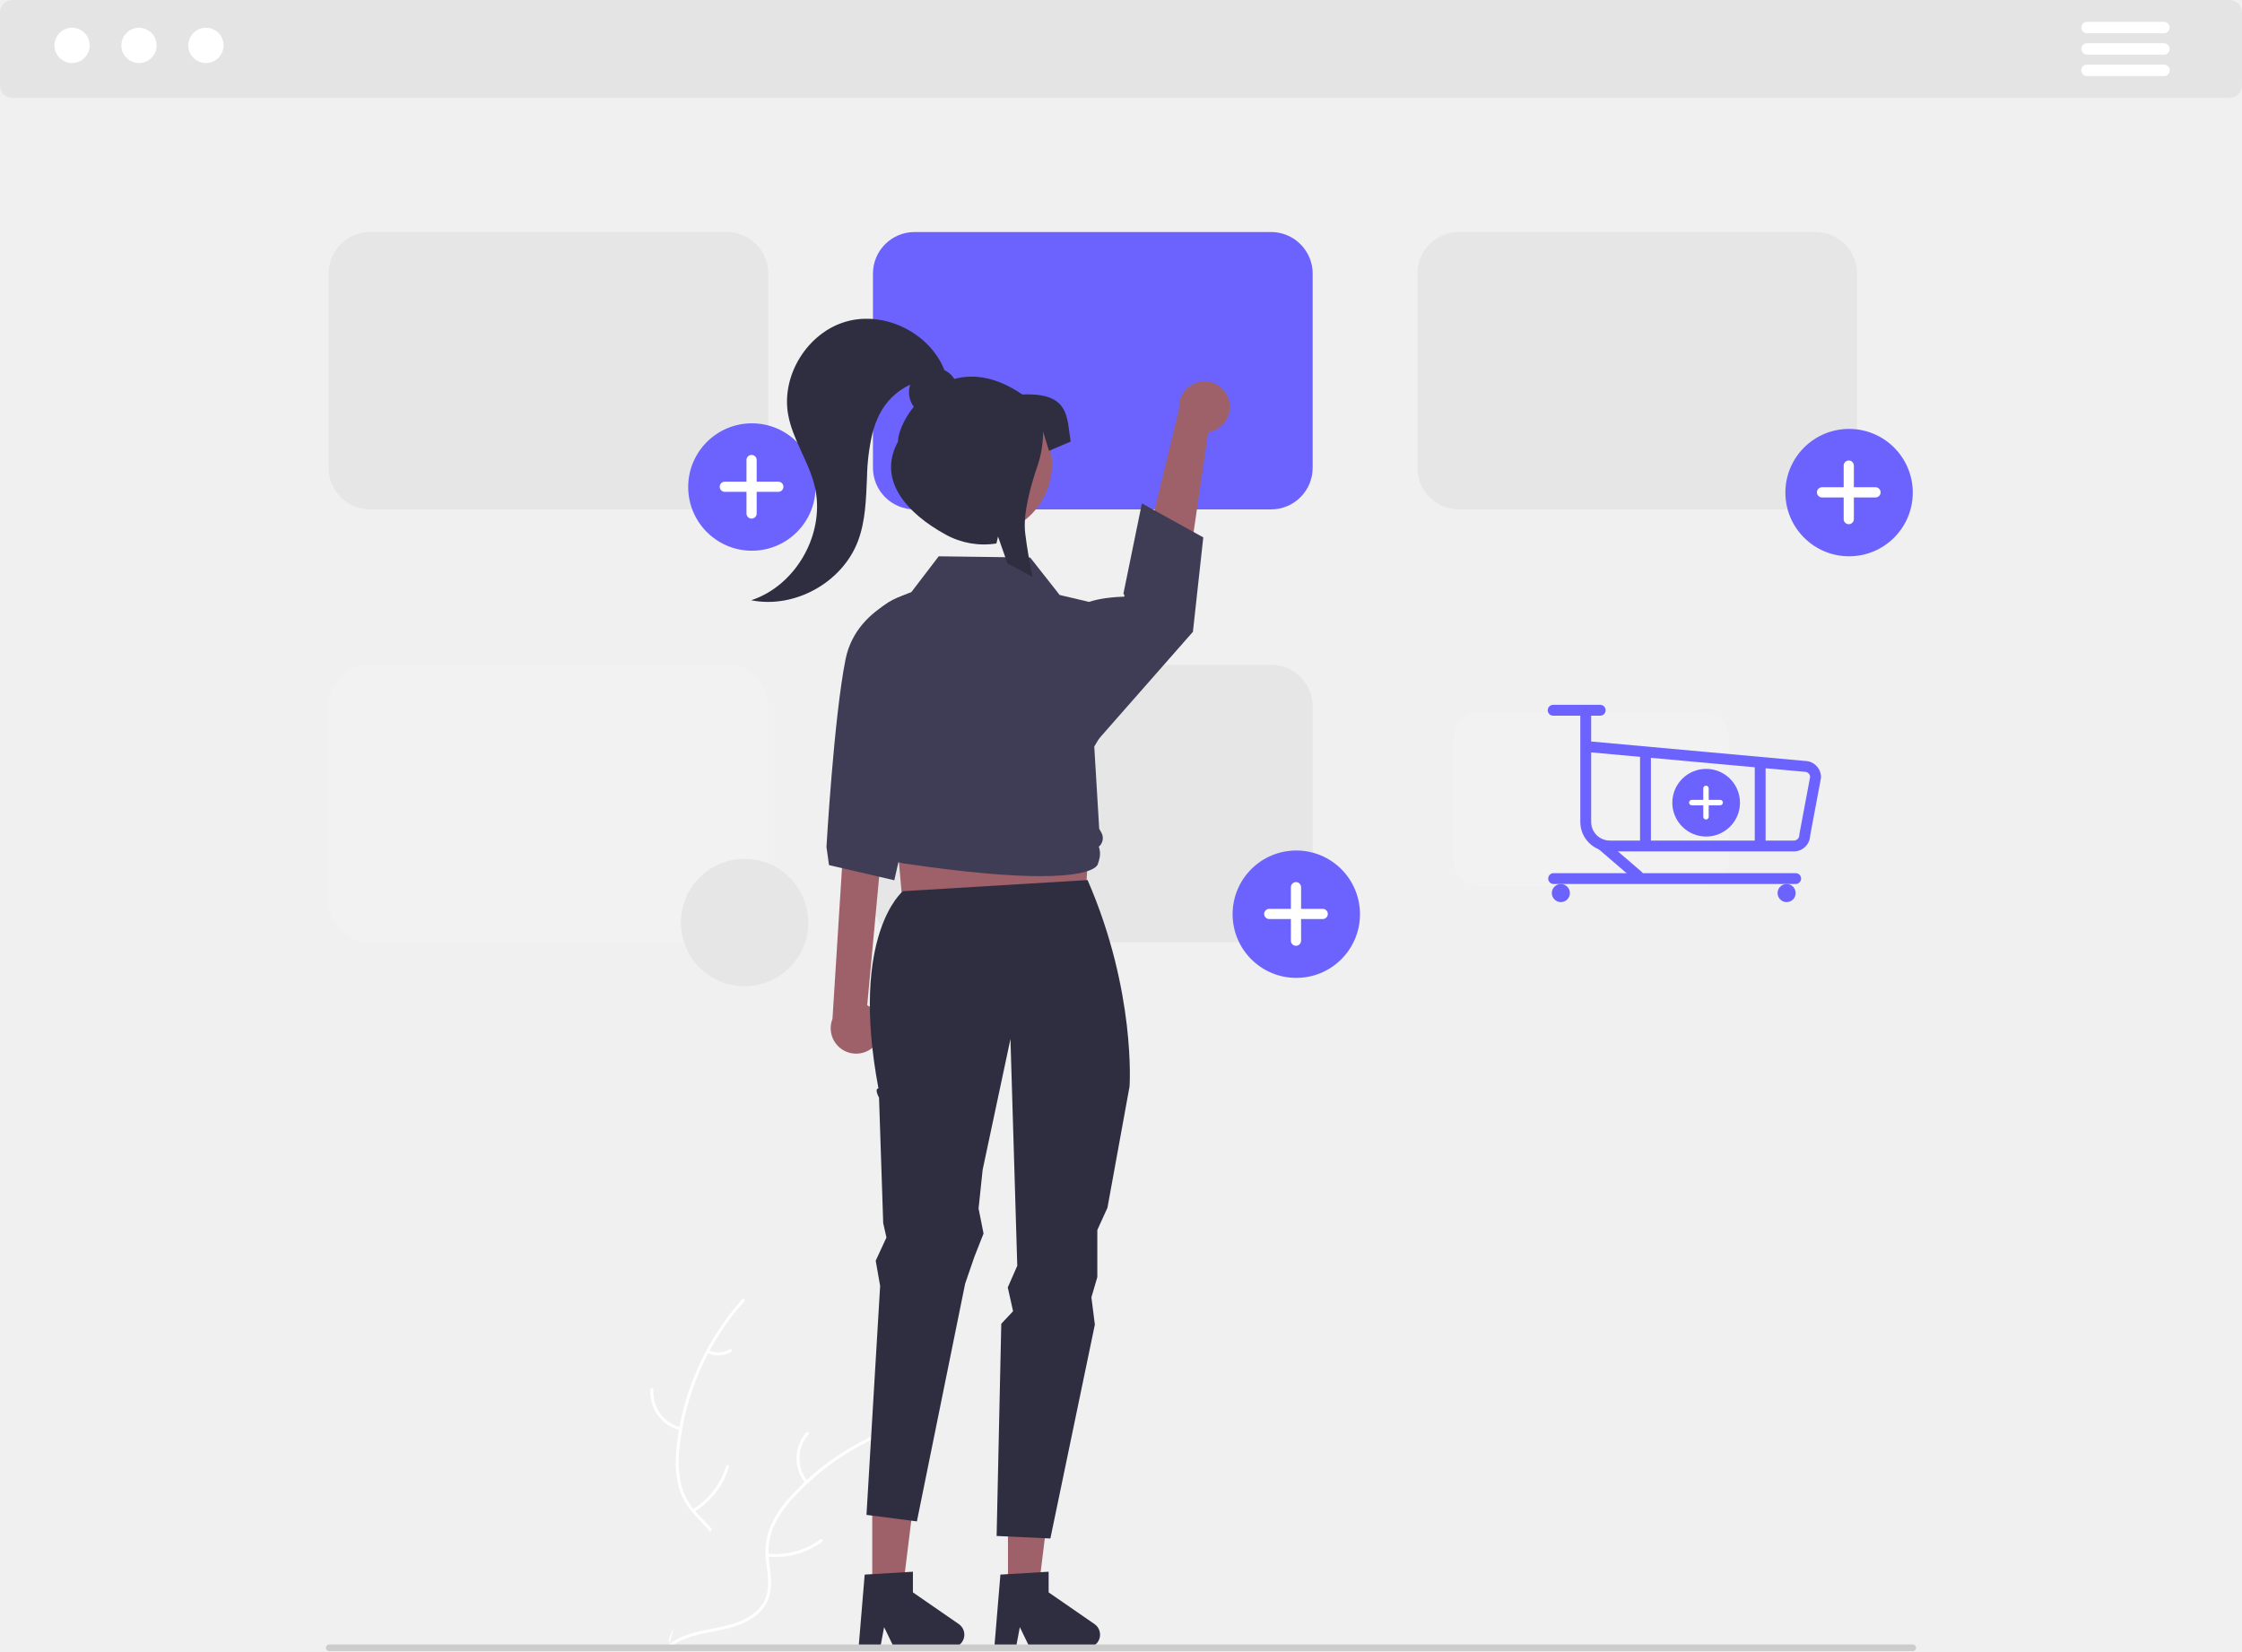
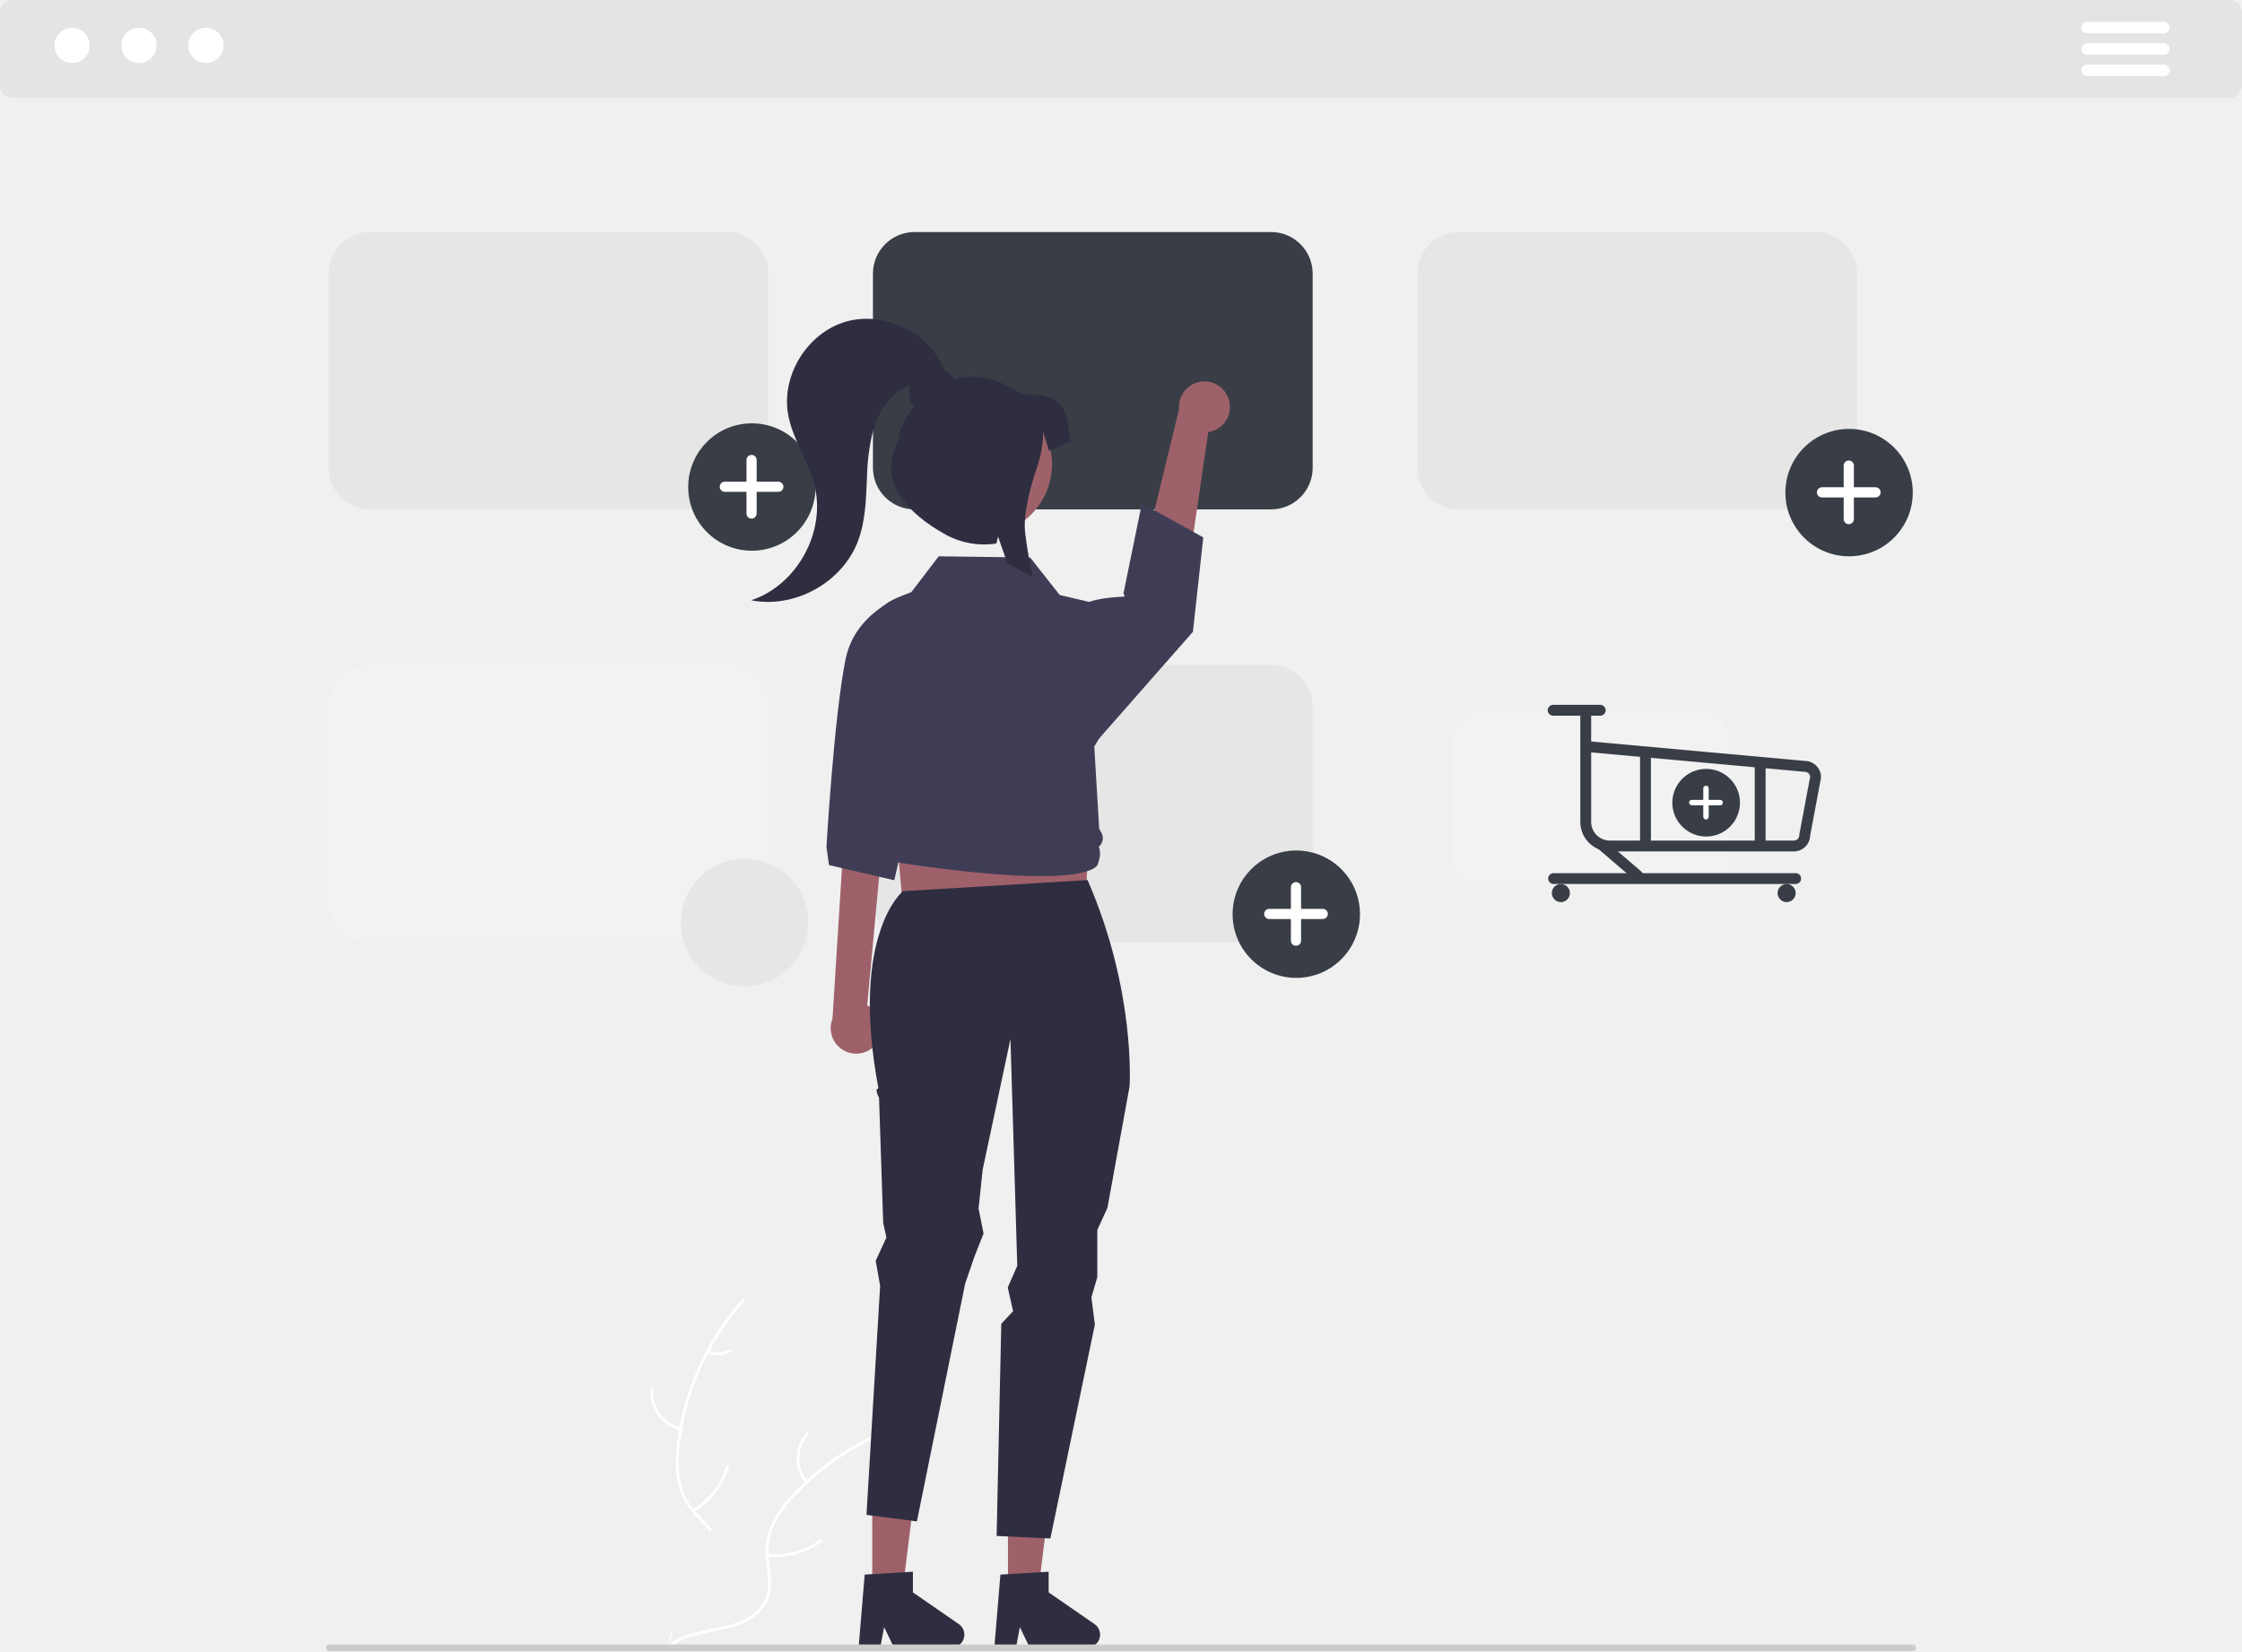
<svg xmlns="http://www.w3.org/2000/svg" data-name="Layer 1" width="803.052" height="591.375" viewBox="0 0 803.052 591.375">
  <path d="M997.078,189.375H202.922a4.453,4.453,0,0,1-4.448-4.448v-26.166a4.453,4.453,0,0,1,4.448-4.448H997.078a4.453,4.453,0,0,1,4.448,4.448V184.927A4.453,4.453,0,0,1,997.078,189.375Z" transform="translate(-198.4738 -154.3125)" fill="#e4e4e4" />
  <circle id="a35e044f-57c7-4e60-ba2c-0b63f07d3a91" data-name="a7a88a4d-66b2-4c09-a29b-e65e87e57a01" cx="25.815" cy="16.255" r="6.316" fill="#fff" />
  <circle id="b8ca9947-3ca9-4995-aa34-7c8526cbf832" data-name="ecd091ab-fa27-42b2-b94f-bd1073aab054" cx="49.787" cy="16.255" r="6.316" fill="#fff" />
  <circle id="a31b64b8-966e-40be-99c3-e775622dac5b" data-name="a332723e-32dc-4e13-8ae5-d2643a7feb7f" cx="73.76" cy="16.255" r="6.316" fill="#fff" />
  <path d="M973.591,166.221H945.987a2.045,2.045,0,0,1,0-4.089h27.604a2.045,2.045,0,0,1,.008,4.089Z" transform="translate(-198.4738 -154.3125)" fill="#fff" />
  <path d="M973.591,173.889H945.987a2.045,2.045,0,0,1,0-4.089h27.604a2.045,2.045,0,0,1,.008,4.089Z" transform="translate(-198.4738 -154.3125)" fill="#fff" />
  <path d="M973.591,181.556H945.987a2.045,2.045,0,0,1,0-4.09h27.604a2.045,2.045,0,0,1,.008,4.09Z" transform="translate(-198.4738 -154.3125)" fill="#fff" />
  <path d="M424.917,674.276c2.922-23.498,17.485-46.651,39.895-54.298a109.098,109.098,0,0,0,.005,74.904c3.444,9.315,8.244,19.316,5.004,28.704-2.015,5.841-6.946,10.311-12.457,13.105-5.511,2.794-11.628,4.126-17.668,5.432l-1.189.983C428.92,721.456,421.995,697.775,424.917,674.276Z" transform="translate(-198.4738 -154.3125)" fill="#f0f0f0" />
  <path d="M465.034,620.423a93.25,93.25,0,0,0-23.182,52.481,40.156,40.156,0,0,0,.457,12.574,23.032,23.032,0,0,0,5.728,10.683c2.582,2.837,5.551,5.439,7.399,8.854a14.102,14.102,0,0,1,.689,11.513c-1.631,4.678-4.846,8.491-8.119,12.111-3.634,4.019-7.473,8.135-9.018,13.463-.187.646-1.178.317-.991-.327,2.688-9.27,11.686-14.535,15.977-22.884,2.002-3.896,2.843-8.419.966-12.531-1.642-3.596-4.701-6.283-7.34-9.132a24.577,24.577,0,0,1-5.99-10.237,37.123,37.123,0,0,1-.939-12.51,90.469,90.469,0,0,1,6.607-27.493A94.904,94.904,0,0,1,464.344,619.641c.446-.5,1.134.286.691.783Z" transform="translate(-198.4738 -154.3125)" fill="#fff" />
  <path d="M442.134,666.589A13.991,13.991,0,0,1,431.484,651.933a.522.522,0,0,1,1.043.052,12.955,12.955,0,0,0,9.934,13.612C443.114,665.753,442.783,666.743,442.134,666.589Z" transform="translate(-198.4738 -154.3125)" fill="#fff" />
  <path d="M446.539,694.895a26.965,26.965,0,0,0,12.042-15.53c.189-.645,1.18-.317.991.327a28.048,28.048,0,0,1-12.563,16.135C446.43,696.17,445.964,695.236,446.539,694.895Z" transform="translate(-198.4738 -154.3125)" fill="#fff" />
  <path d="M452.334,637.954a7.919,7.919,0,0,0,7.505-.381c.574-.35,1.04.584.469.932a8.874,8.874,0,0,1-8.301.44.539.539,0,0,1-.332-.659A.524.524,0,0,1,452.334,637.954Z" transform="translate(-198.4738 -154.3125)" fill="#fff" />
  <path d="M533.121,661.949c-.352.229-.704.458-1.057.696a104.292,104.292,0,0,0-13.335,10.411c-.326.291-.652.59-.969.89a109.948,109.948,0,0,0-23.878,32.687,106.772,106.772,0,0,0-5.849,15.132c-2.158,7.161-3.928,15.097-8.2,20.954a18.318,18.318,0,0,1-1.427,1.762H439.8c-.088-.044-.176-.079-.264-.123l-1.541.07c.062-.273.132-.555.194-.828.035-.159.079-.317.114-.476.026-.106.053-.211.071-.308.009-.035.018-.07.026-.097.018-.097.044-.185.062-.273q.581-2.365,1.198-4.73c0-.009,0-.009.009-.018a156.995,156.995,0,0,1,13.212-34.686c.176-.326.352-.661.546-.987a101.885,101.885,0,0,1,9.152-13.881,90.071,90.071,0,0,1,5.998-6.861,74.901,74.901,0,0,1,18.743-14.04c13.846-7.311,29.877-10.112,44.674-5.646C532.373,661.712,532.743,661.826,533.121,661.949Z" transform="translate(-198.4738 -154.3125)" fill="#f0f0f0" />
  <path d="M533.035,662.439A93.25,93.25,0,0,0,482.928,690.386a40.157,40.157,0,0,0-7.205,10.314,23.032,23.032,0,0,0-1.858,11.978c.354,3.819,1.158,7.685.577,11.524a14.103,14.103,0,0,1-6.381,9.607c-4.119,2.753-8.981,3.862-13.774,4.782-5.321,1.021-10.865,1.997-15.306,5.32-.538.403-1.132-.456-.594-.858,7.727-5.783,18.082-4.569,26.535-8.652,3.944-1.905,7.338-5.01,8.316-9.424.854-3.86.029-7.847-.363-11.711a24.577,24.577,0,0,1,1.38-11.78,37.125,37.125,0,0,1,6.782-10.553,90.47,90.47,0,0,1,21.828-17.973,94.904,94.904,0,0,1,30.09-11.561c.657-.13.733.911.08,1.041Z" transform="translate(-198.4738 -154.3125)" fill="#fff" />
  <path d="M486.955,685.512a13.99,13.99,0,0,1,.321-18.113c.445-.502,1.247.166.801.669a12.955,12.955,0,0,0-.264,16.85C488.241,685.435,487.38,686.026,486.955,685.512Z" transform="translate(-198.4738 -154.3125)" fill="#fff" />
  <path d="M473.43,710.765a26.966,26.966,0,0,0,18.965-5.15c.54-.401,1.133.458.594.858a28.048,28.048,0,0,1-19.746,5.319C472.575,711.718,472.765,710.691,473.43,710.765Z" transform="translate(-198.4738 -154.3125)" fill="#fff" />
  <path d="M512.339,668.791a7.919,7.919,0,0,0,6.222,4.214c.669.066.479,1.092-.186,1.027a8.874,8.874,0,0,1-6.893-4.647.539.539,0,0,1,.132-.726.524.524,0,0,1,.726.132Z" transform="translate(-198.4738 -154.3125)" fill="#fff" />
  <path d="M458.767,336.757H331.041a14.904,14.904,0,0,1-14.887-14.888V252.304A14.903,14.903,0,0,1,331.041,237.417H458.767a14.903,14.903,0,0,1,14.887,14.887v69.565A14.904,14.904,0,0,1,458.767,336.757Z" transform="translate(-198.4738 -154.3125)" fill="#e6e6e6" />
-   <path d="M653.767,336.757H526.041a14.904,14.904,0,0,1-14.887-14.888V252.304A14.903,14.903,0,0,1,526.041,237.417H653.767a14.903,14.903,0,0,1,14.887,14.887v69.565A14.904,14.904,0,0,1,653.767,336.757Z" transform="translate(-198.4738 -154.3125)" fill="#6c63ff" />
+   <path d="M653.767,336.757H526.041a14.904,14.904,0,0,1-14.887-14.888V252.304A14.903,14.903,0,0,1,526.041,237.417H653.767a14.903,14.903,0,0,1,14.887,14.887v69.565A14.904,14.904,0,0,1,653.767,336.757Z" transform="translate(-198.4738 -154.3125)" fill="#393e46" />
  <path d="M848.767,336.757H721.041a14.904,14.904,0,0,1-14.887-14.888V252.304A14.903,14.903,0,0,1,721.041,237.417H848.767a14.903,14.903,0,0,1,14.887,14.887v69.565A14.904,14.904,0,0,1,848.767,336.757Z" transform="translate(-198.4738 -154.3125)" fill="#e6e6e6" />
  <path d="M458.767,491.757H331.041a14.904,14.904,0,0,1-14.887-14.888V407.304A14.903,14.903,0,0,1,331.041,392.417H458.767a14.903,14.903,0,0,1,14.887,14.887v69.565A14.904,14.904,0,0,1,458.767,491.757Z" transform="translate(-198.4738 -154.3125)" fill="#f2f2f2" />
  <path d="M653.767,491.757H526.041a14.904,14.904,0,0,1-14.887-14.888V407.304A14.903,14.903,0,0,1,526.041,392.417H653.767a14.903,14.903,0,0,1,14.887,14.887v69.565A14.904,14.904,0,0,1,653.767,491.757Z" transform="translate(-198.4738 -154.3125)" fill="#e6e6e6" />
  <g id="e3e4f7c8-e232-44d3-85d4-7e764218aef0" data-name="aa405d94-515b-444f-88dd-2c52df39214d">
-     <circle id="fcc64bf3-a6e1-406f-af2a-c5c9529d985b" data-name="ede3a9f0-5e02-4455-ac7e-751a5f8c3692" cx="464.312" cy="327.433" r="22.812" fill="#6c63ff" />
-     <path id="a515bf60-7ad9-4961-925b-281b4504c434-282" data-name="ba039ca8-d148-45ed-9781-bacb7304e881" d="M672.258,479.83h-7.756v-7.756a1.825,1.825,0,0,0-1.825-1.825h0a1.825,1.825,0,0,0-1.825,1.825v7.756h-7.756a1.825,1.825,0,0,0-1.825,1.825h0a1.825,1.825,0,0,0,1.825,1.825h7.756v7.756a1.825,1.825,0,0,0,1.825,1.825h0a1.825,1.825,0,0,0,1.825-1.825V483.48h7.756a1.825,1.825,0,0,0,1.825-1.825h0a1.825,1.825,0,0,0-1.825-1.825h0Z" transform="translate(-198.4738 -154.3125)" fill="#fff" />
+     <circle id="fcc64bf3-a6e1-406f-af2a-c5c9529d985b" data-name="ede3a9f0-5e02-4455-ac7e-751a5f8c3692" cx="464.312" cy="327.433" r="22.812" fill="#393e46" />
+     <path id="a515bf60-7ad9-4961-925b-281b4504c434-149" data-name="ba039ca8-d148-45ed-9781-bacb7304e881" d="M672.258,479.83h-7.756v-7.756a1.825,1.825,0,0,0-1.825-1.825h0a1.825,1.825,0,0,0-1.825,1.825v7.756h-7.756a1.825,1.825,0,0,0-1.825,1.825h0a1.825,1.825,0,0,0,1.825,1.825h7.756v7.756a1.825,1.825,0,0,0,1.825,1.825h0a1.825,1.825,0,0,0,1.825-1.825V483.48h7.756a1.825,1.825,0,0,0,1.825-1.825h0a1.825,1.825,0,0,0-1.825-1.825h0Z" transform="translate(-198.4738 -154.3125)" fill="#fff" />
  </g>
  <g id="e103fff6-fe82-4519-942e-bf1bf1b0aca3" data-name="bbf41f8a-587e-4352-8304-6d86282586e3">
-     <circle id="add300b1-303e-47da-8a54-54886e1d1e76" data-name="e4c91425-bc08-43ed-9b2d-9a6452dd6ab0" cx="662.312" cy="176.433" r="22.812" fill="#6c63ff" />
-     <path id="ac71a829-1528-4702-ba68-9cb7b8b12af7-283" data-name="b08e8960-896e-4763-a2dc-6c3da3e5d175" d="M870.258,328.83h-7.756v-7.756a1.825,1.825,0,0,0-1.825-1.825h0a1.825,1.825,0,0,0-1.825,1.825v7.756h-7.756a1.825,1.825,0,0,0-1.825,1.825h0a1.825,1.825,0,0,0,1.825,1.825h7.756v7.756a1.825,1.825,0,0,0,1.825,1.825h0a1.825,1.825,0,0,0,1.825-1.825V332.48h7.756a1.825,1.825,0,0,0,1.825-1.825h0a1.825,1.825,0,0,0-1.825-1.825h0Z" transform="translate(-198.4738 -154.3125)" fill="#fff" />
+     <circle id="add300b1-303e-47da-8a54-54886e1d1e76" data-name="e4c91425-bc08-43ed-9b2d-9a6452dd6ab0" cx="662.312" cy="176.433" r="22.812" fill="#393e46" />
+     <path id="ac71a829-1528-4702-ba68-9cb7b8b12af7-150" data-name="b08e8960-896e-4763-a2dc-6c3da3e5d175" d="M870.258,328.83h-7.756v-7.756a1.825,1.825,0,0,0-1.825-1.825h0a1.825,1.825,0,0,0-1.825,1.825v7.756h-7.756a1.825,1.825,0,0,0-1.825,1.825h0a1.825,1.825,0,0,0,1.825,1.825h7.756v7.756a1.825,1.825,0,0,0,1.825,1.825h0a1.825,1.825,0,0,0,1.825-1.825V332.48h7.756a1.825,1.825,0,0,0,1.825-1.825h0a1.825,1.825,0,0,0-1.825-1.825h0Z" transform="translate(-198.4738 -154.3125)" fill="#fff" />
  </g>
  <g id="eec1f109-4866-4d4c-80db-d160015753dd" data-name="b77ad267-181d-433f-b31f-af61e58bf4a6">
-     <circle id="ad2802dd-75a3-400f-a980-dd7e255328e3" data-name="e8aef769-5476-47e9-8295-ae809767f9aa" cx="269.312" cy="174.433" r="22.812" fill="#6c63ff" />
-     <path id="a152d324-d2c4-475a-92fe-001d0469b5e0-284" data-name="efbebd4e-dbd2-4103-8d2c-f0ca8346a3bf" d="M477.258,326.83h-7.756v-7.756a1.825,1.825,0,0,0-1.825-1.825h0a1.825,1.825,0,0,0-1.825,1.825h0v7.756h-7.756a1.825,1.825,0,0,0-1.825,1.825h0a1.825,1.825,0,0,0,1.825,1.825h7.756v7.756a1.825,1.825,0,0,0,1.825,1.825h0a1.825,1.825,0,0,0,1.825-1.825V330.48h7.756a1.825,1.825,0,0,0,1.825-1.825h0a1.825,1.825,0,0,0-1.825-1.825h0Z" transform="translate(-198.4738 -154.3125)" fill="#fff" />
+     <circle id="ad2802dd-75a3-400f-a980-dd7e255328e3" data-name="e8aef769-5476-47e9-8295-ae809767f9aa" cx="269.312" cy="174.433" r="22.812" fill="#393e46" />
+     <path id="a152d324-d2c4-475a-92fe-001d0469b5e0-151" data-name="efbebd4e-dbd2-4103-8d2c-f0ca8346a3bf" d="M477.258,326.83h-7.756v-7.756a1.825,1.825,0,0,0-1.825-1.825h0a1.825,1.825,0,0,0-1.825,1.825h0v7.756h-7.756a1.825,1.825,0,0,0-1.825,1.825h0a1.825,1.825,0,0,0,1.825,1.825h7.756v7.756a1.825,1.825,0,0,0,1.825,1.825h0a1.825,1.825,0,0,0,1.825-1.825V330.48h7.756a1.825,1.825,0,0,0,1.825-1.825h0a1.825,1.825,0,0,0-1.825-1.825h0Z" transform="translate(-198.4738 -154.3125)" fill="#fff" />
  </g>
  <path d="M638.576,297.232a9.07,9.07,0,0,1-7.321,11.824l-10.548,72.001-17.303-8.451,17.404-71.87a9.119,9.119,0,0,1,17.768-3.504Z" transform="translate(-198.4738 -154.3125)" fill="#9e616a" />
  <path d="M512.589,527.832a9.07,9.07,0,0,0-3.492-13.462l7.116-76.586-14.905,7.64-4.654,73.801a9.119,9.119,0,0,0,15.934,8.607Z" transform="translate(-198.4738 -154.3125)" fill="#9e616a" />
  <polygon points="324.298 334.784 388.259 332.324 391.949 265.903 318.148 265.903 324.298 334.784" fill="#9e616a" />
  <polygon points="312.427 569.355 323.357 569.354 328.556 527.197 312.425 527.197 312.427 569.355" fill="#9e616a" />
  <path d="M508.19,718.276l17.278-1.031v7.403l16.426,11.345a4.624,4.624,0,0,1-2.627,8.429H518.697l-3.546-7.322-1.384,7.322h-7.756Z" transform="translate(-198.4738 -154.3125)" fill="#2f2e41" />
  <polygon points="361.041 569.355 371.971 569.354 377.17 527.197 361.039 527.197 361.041 569.355" fill="#9e616a" />
  <path d="M521.884,473.504s-19.138,15.45-8.763,70.628c-1.58.188.209,3.302.209,3.302l1.497,44.96,1.157,5.153-3.846,8.315,1.586,9.034-4.888,81.992,18.057,2.335L544.173,614.079l3.291-9.573,3.301-8.391-1.781-8.948,1.46-13.888,9.962-46.829,2.439,81.218-3.403,7.754,1.894,8.512-4.219,4.518-1.667,75.99,19.254.901,15.931-76.603-1.235-9.775,2.119-7.228V594.854l3.63-7.968,7.914-43.448s2.387-33.958-15.032-73.919Z" transform="translate(-198.4738 -154.3125)" fill="#2f2e41" />
  <path d="M529.684,365.013s-24.172,4.78-28.337,25.395-6.845,67.263-6.845,67.263l.912,6.496,23.382,5.422,14.924-65.363Z" transform="translate(-198.4738 -154.3125)" fill="#3f3d56" />
  <path d="M584.847,371.971s2.45-3.433,16.171-3.963c.565-.022-.135-1.143-.135-1.143l6.599-32.253,21.991,12.175-3.712,33.813L589.625,421.702Z" transform="translate(-198.4738 -154.3125)" fill="#3f3d56" />
  <path d="M571.14,468.122c-10.353.001-25.936-1.142-49.396-4.625a7.165,7.165,0,0,1-6.014-5.999,5.424,5.424,0,0,1-.911-6.16l.022-.043-.532-.626a5.801,5.801,0,0,1-.387-7.011l-7.265-51.975a21.896,21.896,0,0,1,15.228-24.021l2.682-.835,10.142-13.266.2.002,32.561.433,10.567,13.418,17.081,4.028.044.26,3.966,22.914c2.062,11.918-2.668,16.606-8.706,27.086l1.772,29.434.804,1.461a3.959,3.959,0,0,1-.948,4.968,7.712,7.712,0,0,1,.105,4.772l-.418,1.381c.001.04-.111.601-1.013,1.286C589.099,466.239,584.43,468.122,571.14,468.122Z" transform="translate(-198.4738 -154.3125)" fill="#3f3d56" />
  <path d="M556.804,718.276l17.278-1.031v7.403l16.426,11.345a4.624,4.624,0,0,1-2.627,8.429H567.311l-3.546-7.322-1.384,7.322h-7.756Z" transform="translate(-198.4738 -154.3125)" fill="#2f2e41" />
  <circle cx="549.754" cy="320.563" r="25.527" transform="matrix(0.16018, -0.98709, 0.98709, 0.16018, -53.20484, 657.5572)" fill="#9e616a" />
  <path d="M564.68,295.618c-9.356-6.435-17.595-7.415-24.363-5.59a8.897,8.897,0,0,0-3.559-3.16c-5.278-13.3-21.342-21.287-35.127-17.405-13.874,3.908-23.448,19.277-20.837,33.453,1.618,8.787,7.148,16.396,9.372,25.049,4.306,16.751-6.198,35.94-22.629,41.34,15.558,3.124,32.683-6.379,38.264-21.233,2.711-7.215,2.874-15.092,3.219-22.792a75.564,75.564,0,0,1,1.943-15.783,33.722,33.722,0,0,1,2.512-6.72A22.997,22.997,0,0,1,524.481,292.099a8.778,8.778,0,0,0,1.282,7.903c-3.648,4.571-5.635,9.513-5.635,12.473-7.579,13.853,3.259,25.751,17.112,33.331a28.381,28.381,0,0,0,18.133,3.161l.58-2.474.785,2.229,2.621,7.471q4.536,2.194,8.993,4.811c-1.129-5.301-2.042-10.593-2.671-15.767-.87-7.042,2.163-17.526,4.351-23.901a37.632,37.632,0,0,0,2.06-12.213v-.182l2.13,6.843,7.756-3.308C580.536,304.199,581.979,294.803,564.68,295.618Z" transform="translate(-198.4738 -154.3125)" fill="#2f2e41" />
  <path d="M883.647,745.688H316.353a1.191,1.191,0,0,1,0-2.381H883.647a1.191,1.191,0,0,1,0,2.381Z" transform="translate(-198.4738 -154.3125)" fill="#ccc" />
  <circle id="aeef577c-289f-4c95-850d-f6939249b5af" data-name="e4c91425-bc08-43ed-9b2d-9a6452dd6ab0" cx="266.704" cy="330.431" r="22.812" fill="#e6e6e6" />
  <path d="M808.413,471.633H728.4a9.337,9.337,0,0,1-9.326-9.326V418.728a9.336,9.336,0,0,1,9.326-9.326h80.013a9.336,9.336,0,0,1,9.326,9.326v43.579A9.337,9.337,0,0,1,808.413,471.633Z" transform="translate(-198.4738 -154.3125)" fill="#f2f2f2" />
  <g id="a3c861bb-19cc-462b-bc3a-1f29faec5e60" data-name="bc9af32e-f7cd-4c85-a4cc-5543d455b8de">
-     <circle id="a24c8b8a-c30a-477e-8412-dbddb638fe0a" data-name="b56288f5-6382-4006-aaf1-aded98dde780" cx="611.118" cy="287.504" r="12.115" fill="#6c63ff" />
-     <path id="ac585bde-7a48-4e1f-a3d4-d671a5b024fe-285" data-name="b9aaef6b-2cfc-46ac-8dc0-30fdc28925de" d="M814.622,440.799h-4.119v-4.119a.969.969,0,0,0-.969-.969h0a.969.969,0,0,0-.969.969v4.119H804.446a.969.969,0,0,0-.969.969v0h0a.969.969,0,0,0,.969.969h4.119v4.119a.969.969,0,0,0,.969.969h0a.969.969,0,0,0,.969-.969v-4.119h4.119a.969.969,0,0,0,.969-.969v0h0a.969.969,0,0,0-.969-.969Z" transform="translate(-198.4738 -154.3125)" fill="#fff" />
+     <circle id="a24c8b8a-c30a-477e-8412-dbddb638fe0a" data-name="b56288f5-6382-4006-aaf1-aded98dde780" cx="611.118" cy="287.504" r="12.115" fill="#393e46" />
+     <path id="ac585bde-7a48-4e1f-a3d4-d671a5b024fe-152" data-name="b9aaef6b-2cfc-46ac-8dc0-30fdc28925de" d="M814.622,440.799h-4.119v-4.119a.969.969,0,0,0-.969-.969h0a.969.969,0,0,0-.969.969v4.119H804.446a.969.969,0,0,0-.969.969v0h0a.969.969,0,0,0,.969.969h4.119v4.119a.969.969,0,0,0,.969.969h0a.969.969,0,0,0,.969-.969v-4.119h4.119a.969.969,0,0,0,.969-.969v0h0a.969.969,0,0,0-.969-.969Z" transform="translate(-198.4738 -154.3125)" fill="#fff" />
  </g>
-   <path d="M841.011,459.266h-65.938a10.568,10.568,0,0,1-10.556-10.556V409.35a1.945,1.945,0,0,1,3.89,0v10.541l76.591,6.962a5.841,5.841,0,0,1,5.737,5.834,1.946,1.946,0,0,1-.033.358l-3.86,20.585A5.841,5.841,0,0,1,841.011,459.266Zm-72.604-35.469V448.71a6.674,6.674,0,0,0,6.666,6.666h65.938a1.947,1.947,0,0,0,1.945-1.945,1.946,1.946,0,0,1,.033-.358l3.851-20.536a1.947,1.947,0,0,0-1.939-1.795c-.059,0-.117-.003-.176-.008Z" transform="translate(-198.4738 -154.3125)" fill="#6c63ff" />
-   <circle cx="559.078" cy="319.863" r="3.241" fill="#6c63ff" />
-   <circle cx="639.944" cy="319.863" r="3.241" fill="#6c63ff" />
-   <path d="M841.659,470.934H754.958a1.945,1.945,0,0,1,0-3.89h86.701a1.945,1.945,0,0,1,0,3.89Z" transform="translate(-198.4738 -154.3125)" fill="#6c63ff" />
-   <path d="M771.648,410.647H754.793a1.945,1.945,0,0,1,0-3.89H771.648a1.945,1.945,0,0,1,0,3.89Z" transform="translate(-198.4738 -154.3125)" fill="#6c63ff" />
-   <path d="M785.169,469.944a1.937,1.937,0,0,1-1.266-.47l-12.783-10.985a1.945,1.945,0,1,1,2.535-2.95L786.437,466.524a1.945,1.945,0,0,1-1.268,3.42Z" transform="translate(-198.4738 -154.3125)" fill="#6c63ff" />
-   <path d="M787.862,458.071a1.945,1.945,0,0,1-1.945-1.945V424.908a1.945,1.945,0,0,1,3.89,0v31.218a1.945,1.945,0,0,1-1.945,1.945Z" transform="translate(-198.4738 -154.3125)" fill="#6c63ff" />
-   <path d="M828.944,458.071a1.945,1.945,0,0,1-1.945-1.945V427.501a1.945,1.945,0,0,1,3.89,0v28.625a1.945,1.945,0,0,1-1.945,1.945Z" transform="translate(-198.4738 -154.3125)" fill="#6c63ff" />
+   <path d="M841.011,459.266h-65.938a10.568,10.568,0,0,1-10.556-10.556V409.35a1.945,1.945,0,0,1,3.89,0v10.541l76.591,6.962a5.841,5.841,0,0,1,5.737,5.834,1.946,1.946,0,0,1-.033.358l-3.86,20.585A5.841,5.841,0,0,1,841.011,459.266Zm-72.604-35.469V448.71a6.674,6.674,0,0,0,6.666,6.666h65.938a1.947,1.947,0,0,0,1.945-1.945,1.946,1.946,0,0,1,.033-.358l3.851-20.536a1.947,1.947,0,0,0-1.939-1.795c-.059,0-.117-.003-.176-.008Z" transform="translate(-198.4738 -154.3125)" fill="#393e46" />
+   <circle cx="559.078" cy="319.863" r="3.241" fill="#393e46" />
+   <circle cx="639.944" cy="319.863" r="3.241" fill="#393e46" />
+   <path d="M841.659,470.934H754.958a1.945,1.945,0,0,1,0-3.89h86.701a1.945,1.945,0,0,1,0,3.89Z" transform="translate(-198.4738 -154.3125)" fill="#393e46" />
+   <path d="M771.648,410.647H754.793a1.945,1.945,0,0,1,0-3.89H771.648a1.945,1.945,0,0,1,0,3.89Z" transform="translate(-198.4738 -154.3125)" fill="#393e46" />
+   <path d="M785.169,469.944a1.937,1.937,0,0,1-1.266-.47l-12.783-10.985a1.945,1.945,0,1,1,2.535-2.95L786.437,466.524a1.945,1.945,0,0,1-1.268,3.42Z" transform="translate(-198.4738 -154.3125)" fill="#393e46" />
+   <path d="M787.862,458.071a1.945,1.945,0,0,1-1.945-1.945V424.908a1.945,1.945,0,0,1,3.89,0v31.218a1.945,1.945,0,0,1-1.945,1.945Z" transform="translate(-198.4738 -154.3125)" fill="#393e46" />
+   <path d="M828.944,458.071a1.945,1.945,0,0,1-1.945-1.945V427.501a1.945,1.945,0,0,1,3.89,0v28.625a1.945,1.945,0,0,1-1.945,1.945Z" transform="translate(-198.4738 -154.3125)" fill="#393e46" />
</svg>
